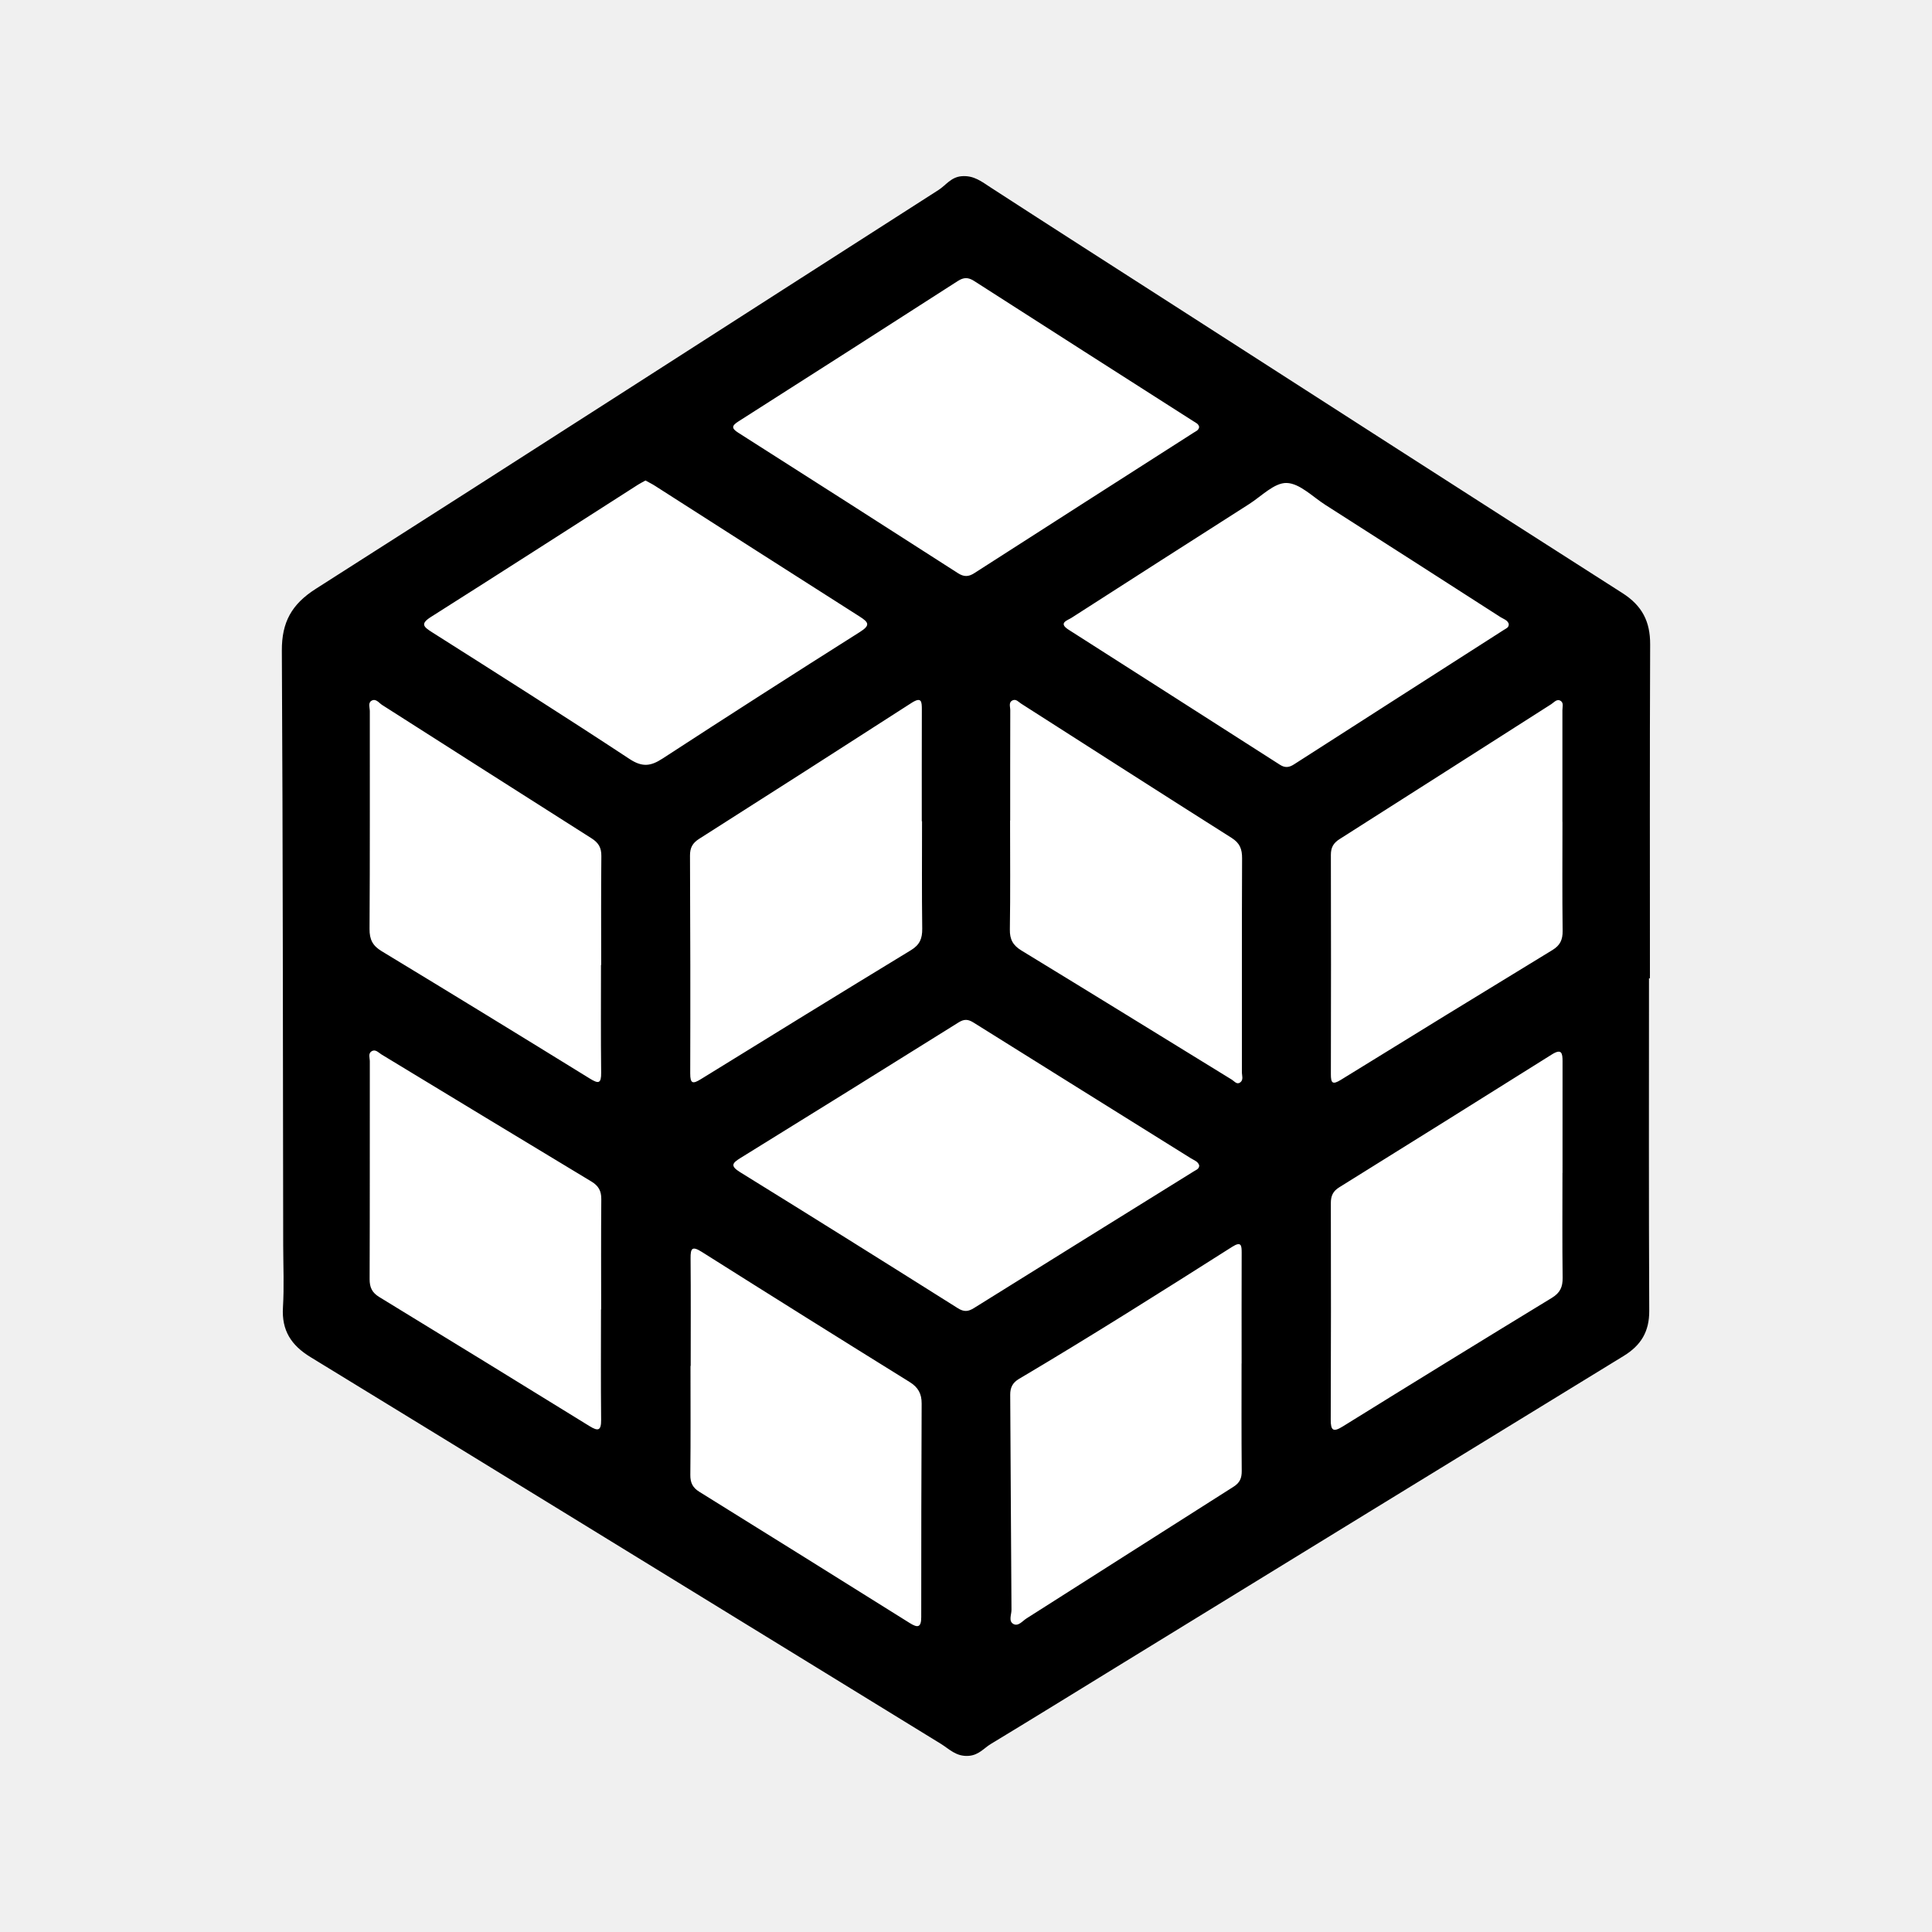
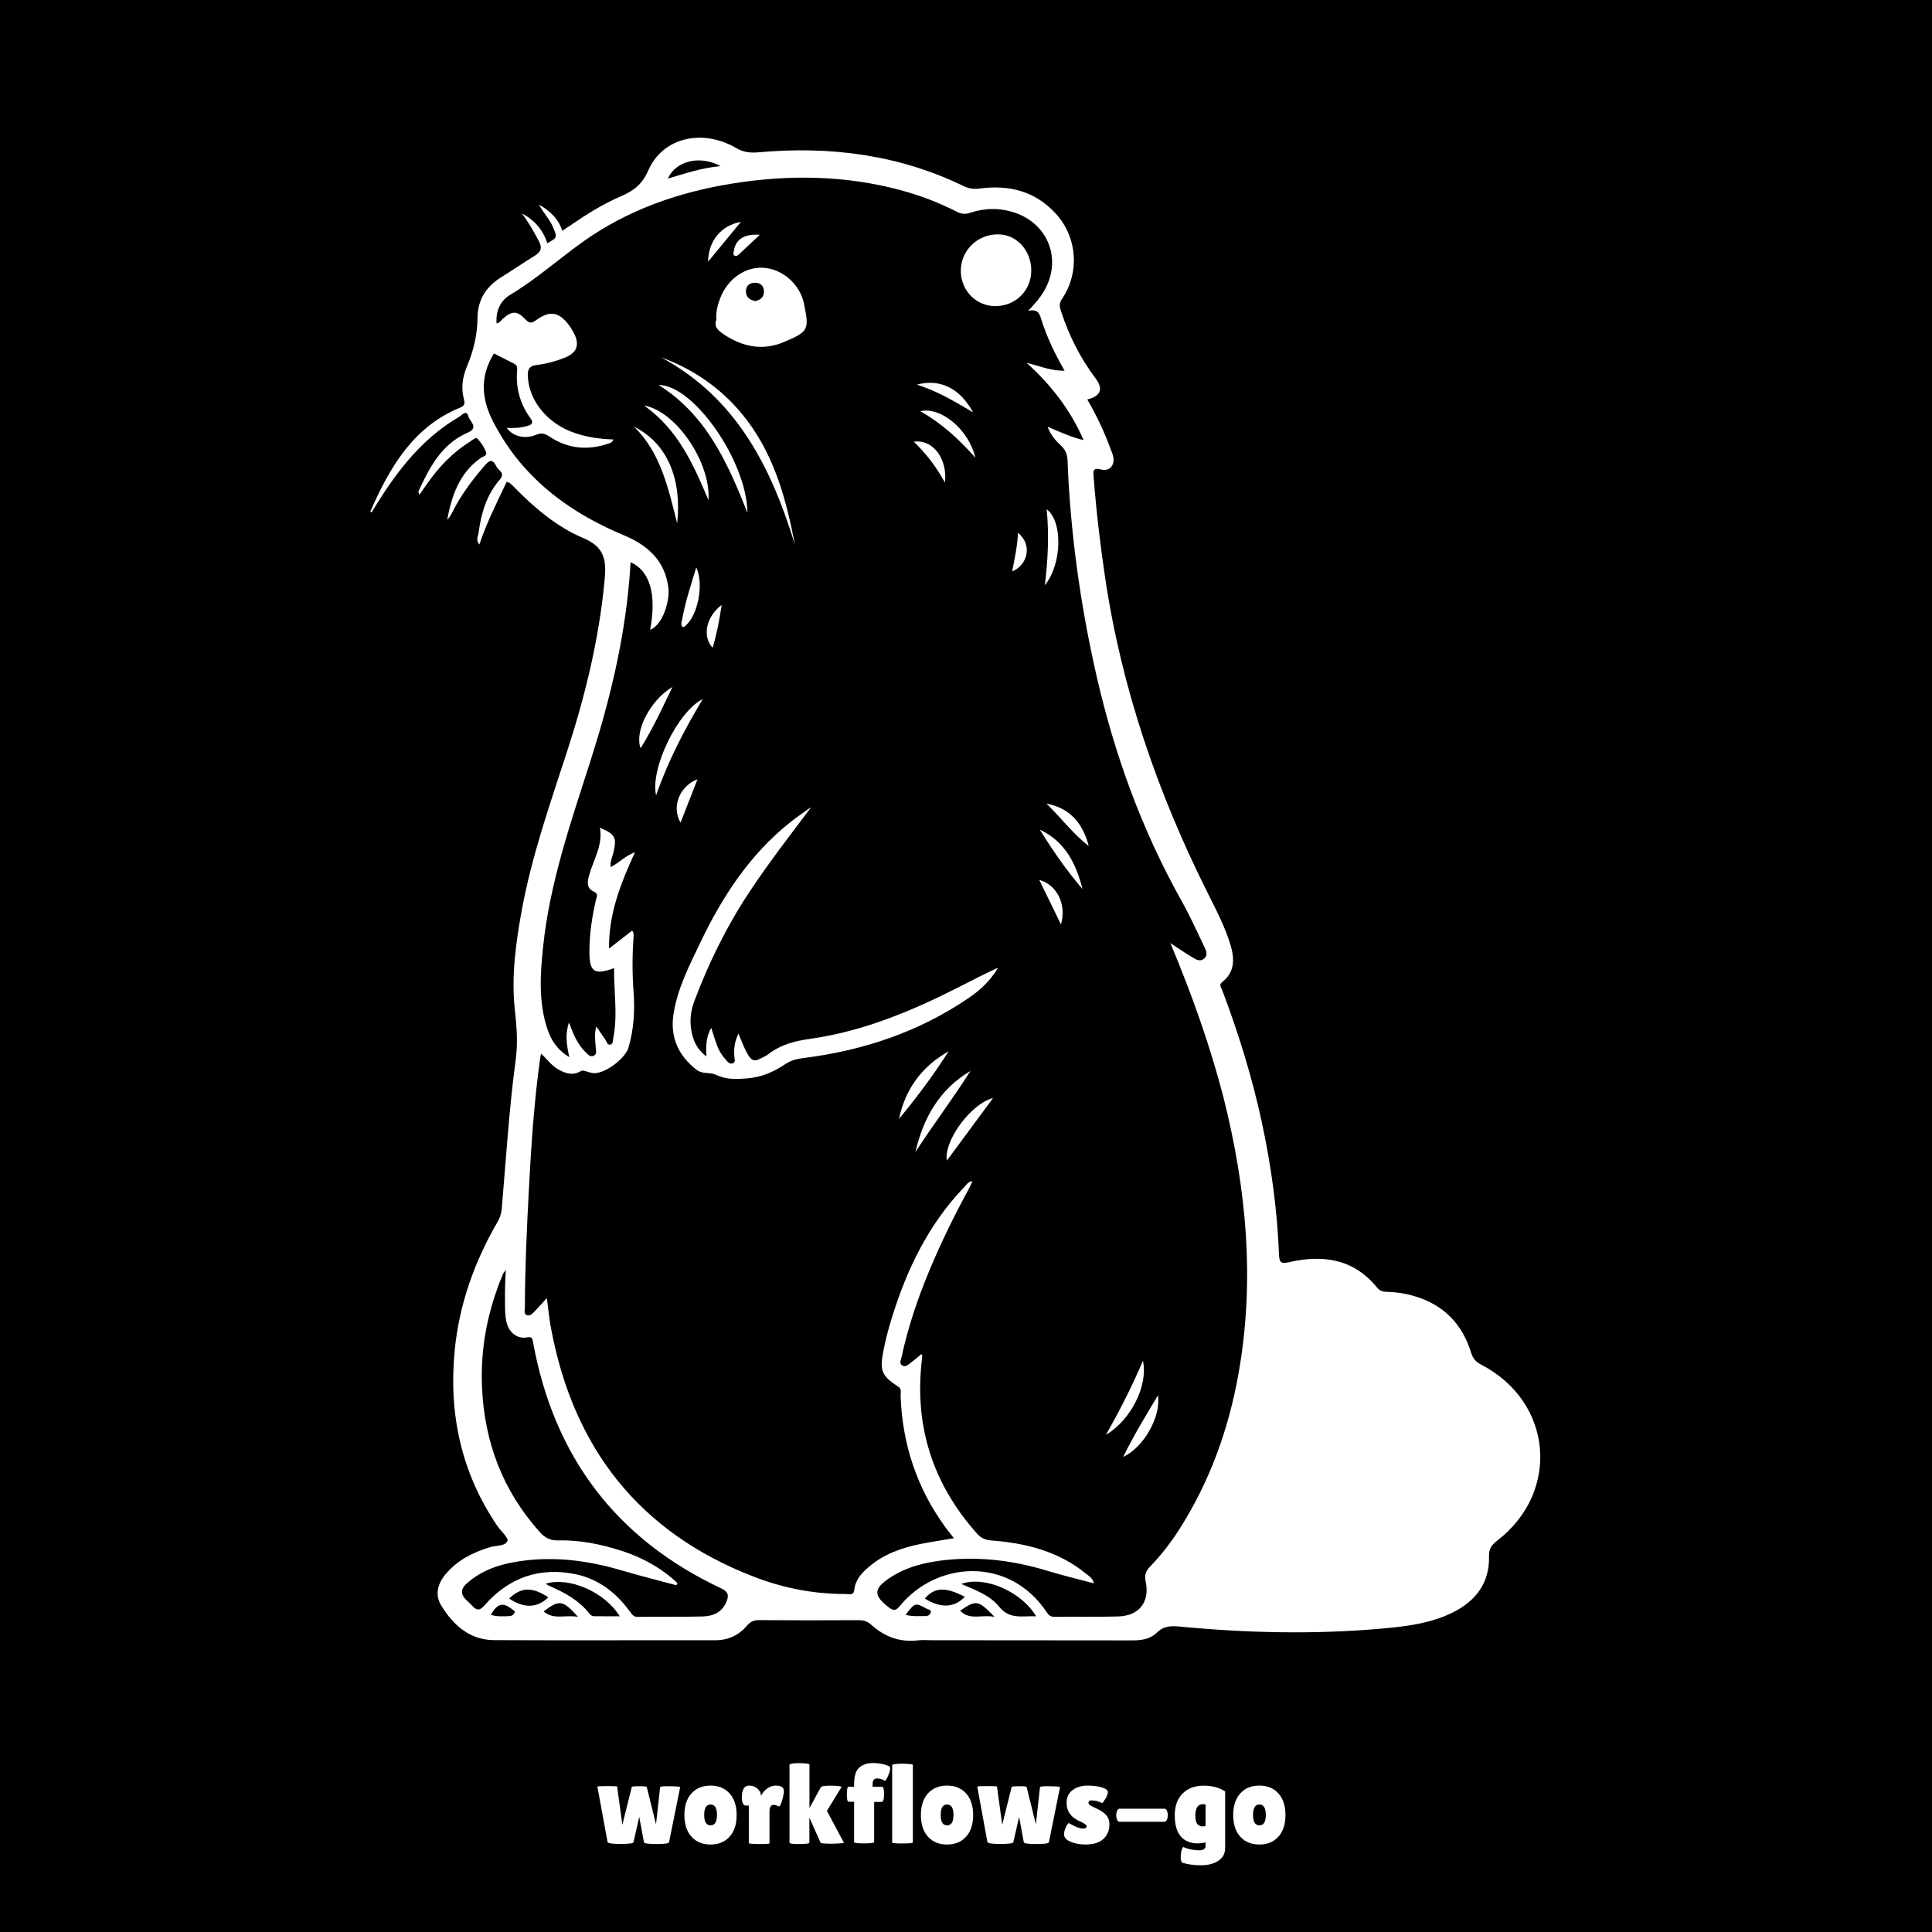
- <svg xmlns="http://www.w3.org/2000/svg" id="Layer_1" data-name="Layer 1" viewBox="0 0 700 700">
+ <svg xmlns="http://www.w3.org/2000/svg" width="500" zoomAndPan="magnify" viewBox="0 0 375 375" height="500" preserveAspectRatio="xMidYMid meet" version="1.2">
  <defs>
-     <style>
-       .cls-1, .cls-2 {
-         stroke-width: 0px;
-       }
- 
-       .cls-2 {
-         fill: #fff;
-       }
-     </style>
+     <clipPath id="3a2c543859">
+       <path d="M 71.809 26 L 299 26 L 299 318.848 L 71.809 318.848 Z M 71.809 26 " />
+     </clipPath>
  </defs>
-   <polygon class="cls-2" points="350 95.63 568.91 223.13 567.95 476.46 348.07 602.3 129.16 474.8 130.13 221.46 350 95.63" />
-   <path class="cls-1" d="M597.46,354.47c0,40.16-.1,80.31.09,120.47.04,7.55-3,12.51-9.27,16.35-61.39,37.57-122.72,75.24-184.07,112.89-15.05,9.24-30.07,18.53-45.18,27.67-2.57,1.55-4.35,4.05-8.07,4.33-4.53.33-6.97-2.45-10.1-4.38-15.9-9.76-31.8-19.54-47.7-29.3-60.21-36.96-120.38-73.96-180.66-110.8-6.98-4.26-10.49-9.65-9.98-17.99.45-7.47.11-14.99.09-22.49-.11-71.82-.1-143.63-.49-215.45-.06-10.3,3.52-16.84,12.32-22.44,75.33-47.97,150.39-96.36,225.61-144.5,2.67-1.71,4.48-4.64,8.32-4.98,4.49-.39,7.33,1.98,10.65,4.13,22.09,14.32,44.27,28.51,66.42,42.73,54.11,34.76,108.18,69.59,162.4,104.18,7.15,4.56,10.08,10.32,10.04,18.6-.17,40.33-.08,80.65-.08,120.98-.12,0-.23,0-.35,0ZM434.47,154.69c-.21-1.14-1.2-1.5-2.02-2.03-26.52-16.94-53.05-33.87-79.53-50.87-2.14-1.37-3.77-1.34-5.89.03-26.47,17.02-52.98,33.98-79.52,50.89-2.54,1.62-2.45,2.53.03,4.11,26.55,16.89,53.07,33.85,79.55,50.85,2.13,1.37,3.8,1.36,5.91,0,26.48-17.01,52.99-33.96,79.5-50.92.82-.53,1.84-.87,1.97-2.06ZM434.49,422.22c-.44-1.42-1.84-1.82-2.93-2.5-26.28-16.41-52.58-32.78-78.84-49.23-1.95-1.22-3.36-1.33-5.39-.06-26.27,16.43-52.58,32.78-78.94,49.07-3.05,1.88-3.97,2.9-.19,5.23,26.35,16.29,52.61,32.73,78.83,49.25,2.22,1.4,3.74,1.27,5.83-.03,26.57-16.58,53.18-33.08,79.78-49.61.82-.51,1.87-.82,1.86-2.13ZM233.86,174.1c-.98.55-1.87.99-2.69,1.51-24.98,15.98-49.92,32.02-74.97,47.88-4.01,2.54-2.78,3.6.37,5.6,23.92,15.17,47.85,30.31,71.5,45.89,4.61,3.04,7.67,2.67,11.95-.12,23.73-15.45,47.57-30.73,71.51-45.86,3.81-2.41,3.32-3.47-.04-5.6-24.75-15.72-49.42-31.56-74.13-47.35-1.1-.71-2.29-1.28-3.5-1.96ZM546.65,226.04c-.47-1.41-1.9-1.75-2.98-2.44-21.14-13.59-42.3-27.16-63.48-40.68-4.61-2.94-9.29-7.81-14.03-7.93-4.46-.11-9.11,4.8-13.58,7.65-21.47,13.69-42.92,27.43-64.34,41.2-1.52.98-4.94,1.84-1.06,4.32,25.53,16.3,51.07,32.6,76.57,48.93,1.81,1.16,3.29,1.01,5.04-.11,25.35-16.28,50.72-32.51,76.09-48.76.8-.52,1.89-.83,1.76-2.18ZM217.75,474.45s.04,0,.06,0c0-13.32-.07-26.63.05-39.95.03-3.02-1-4.86-3.61-6.43-25.38-15.28-50.69-30.67-76.03-46.02-1.09-.66-2.16-2.01-3.55-1.18-1.38.83-.67,2.43-.68,3.68-.03,26.3.03,52.6-.07,78.9-.01,3.02.9,4.9,3.5,6.49,25.43,15.52,50.81,31.11,76.16,46.76,3.18,1.97,4.26,1.65,4.22-2.31-.14-13.31-.05-26.63-.05-39.95ZM334.05,297.56s-.05,0-.07,0c0-13.48-.02-26.96.02-40.45,0-2.89-.08-4.79-3.74-2.43-25.6,16.5-51.26,32.9-76.95,49.25-2.39,1.52-3.32,3.22-3.31,6.06.12,26.3.16,52.6.08,78.9-.01,3.78.93,3.92,3.86,2.11,25.34-15.65,50.71-31.27,76.16-46.76,3.15-1.92,4.08-4.22,4.04-7.74-.17-12.98-.07-25.97-.07-38.95ZM566.09,297.8c0-13.5,0-27,0-40.5,0-1.13.49-2.57-.55-3.3-1.42-.99-2.44.47-3.5,1.14-25.57,16.3-51.12,32.64-76.71,48.9-2.22,1.41-3.13,3.03-3.13,5.68.07,26.5.06,53,0,79.49,0,3.2.58,3.91,3.6,2.05,25.51-15.76,51.08-31.44,76.69-47.05,2.78-1.69,3.72-3.74,3.68-6.93-.16-13.16-.07-26.33-.06-39.5ZM217.76,349.63h.06c0-13.16-.08-26.32.06-39.47.03-3.04-1.02-4.82-3.58-6.44-25.32-16.04-50.56-32.2-75.85-48.3-1.18-.75-2.27-2.5-3.89-1.5-1.28.8-.57,2.46-.57,3.73-.02,26.31.07,52.63-.1,78.94-.02,3.82,1.12,6.06,4.39,8.04,25.21,15.27,50.34,30.67,75.42,46.15,3.2,1.98,4.16,1.83,4.11-2.19-.15-12.99-.06-25.98-.06-38.97ZM366,297.28s-.02,0-.03,0c0,13.16.13,26.32-.08,39.48-.06,3.63,1.13,5.76,4.21,7.64,25.46,15.52,50.83,31.18,76.23,46.79.93.57,1.8,1.91,3.04.98,1.25-.94.58-2.48.59-3.75.02-25.82-.04-51.64.07-77.47.01-3.31-.8-5.46-3.77-7.35-25.48-16.12-50.85-32.41-76.25-48.64-.95-.6-1.85-1.78-3.08-1.23-1.61.71-.88,2.34-.89,3.56-.04,13.33-.03,26.65-.03,39.98ZM566.11,424.99h.02c0-13.48-.02-26.97.01-40.45,0-2.95-.31-4.72-3.86-2.5-25.65,16.11-51.34,32.15-77.06,48.15-2.26,1.4-3.04,3.12-3.03,5.73.06,26.13.06,52.27-.04,78.4-.02,4.04.89,4.67,4.43,2.47,25.17-15.62,50.4-31.14,75.7-46.56,2.99-1.82,3.94-3.94,3.89-7.29-.16-12.65-.06-25.3-.06-37.95ZM449.84,494.01h.02c0-13.33-.03-26.65.02-39.98,0-2.69-.06-4.43-3.43-2.29-25.58,16.24-51.19,32.43-77.26,47.87-2.25,1.33-3.19,3.09-3.17,5.72.18,25.98.26,51.96.46,77.94.01,1.73-1.15,4.08.66,5.11,1.78,1.02,3.31-1.05,4.75-1.97,25.03-15.88,50-31.86,75.03-47.73,2.28-1.44,3-3.09,2.98-5.71-.12-12.99-.06-25.98-.06-38.98ZM250.24,494.89h-.06c0,13.16.08,26.32-.06,39.47-.03,2.84.84,4.64,3.24,6.13,25.46,15.81,50.88,31.68,76.28,47.58,2.82,1.77,4.14,1.67,4.14-2.14-.01-25.81.04-51.63.15-77.44.01-3.51-1.26-5.84-4.32-7.74-25.18-15.63-50.3-31.36-75.36-47.18-3.51-2.21-4.07-1.26-4.04,2.35.11,12.99.04,25.98.04,38.97Z" />
+   <g id="4832e7eb9a">
+     <rect x="0" width="375" y="0" height="375" style="fill:#ffffff;fill-opacity:1;stroke:none;" />
+     <rect x="0" width="375" y="0" height="375" style="fill:#000000;fill-opacity:1;stroke:none;" />
+     <g clip-rule="nonzero" clip-path="url(#3a2c543859)">
+       <path style=" stroke:none;fill-rule:nonzero;fill:#ffffff;fill-opacity:1;" d="M 98.344 93.523 C 96.5 97.445 94.504 101.328 93.039 105.691 C 92.305 104.801 92.809 104.078 92.891 103.43 C 93.383 99.645 94.43 96.055 97.004 93.105 C 97.633 92.383 97.602 91.859 96.93 91.262 C 96.68 91.031 96.449 90.762 96.305 90.457 C 95.559 88.961 94.934 89.379 94.043 90.406 C 91.656 93.188 89.461 96.086 87.828 99.371 C 87.555 99.914 87.242 100.438 86.801 100.879 C 87.672 96.223 89.137 91.902 93.215 88.949 C 93.656 88.625 94.648 88.48 94.336 87.715 C 93.969 86.785 93.375 85.895 92.684 85.164 C 92.336 84.797 91.75 85.395 91.344 85.645 C 87.941 87.758 85.234 90.57 82.953 93.824 C 82.473 94.508 81.988 95.195 81.402 96.035 C 81.289 95.645 81.172 95.469 81.227 95.363 C 83.371 90.707 85.715 86.176 90.758 83.992 C 93.051 82.996 91.195 81.824 90.934 80.871 C 90.527 79.367 89.629 80.609 89.137 80.902 C 82.91 84.504 78.379 89.809 74.469 95.719 C 73.652 96.945 72.898 98.211 72.125 99.445 C 71.809 99.391 71.902 99.203 71.965 99.078 C 75.711 90.656 80.191 82.852 89.324 79.113 C 90.16 78.781 90.277 78.277 90.055 77.516 C 89.461 75.328 89.762 73.227 90.621 71.164 C 91.887 68.141 92.66 65.012 92.684 61.707 C 92.715 58.211 94.336 55.637 97.277 53.816 C 99.453 52.457 101.574 51.012 103.754 49.664 C 104.965 48.918 105.332 48.176 104.578 46.773 C 103.586 44.922 102.582 43.102 101.281 41.418 C 103.699 42.684 105.406 44.566 106.223 47.215 C 108.211 46.105 108.18 46.117 107.363 44.148 C 106.691 42.516 105.406 41.281 104.633 39.703 C 106.629 40.914 108.375 42.34 109.129 44.809 C 109.684 44.43 110.207 44.105 110.711 43.75 C 113.816 41.617 117.008 39.609 120.473 38.121 C 122.922 37.074 124.637 35.832 125.816 33.102 C 128.613 26.688 136.293 24.887 142.914 28.746 C 144.367 29.594 145.688 29.699 147.258 29.562 C 161.078 28.32 174.438 30.004 187.047 36.125 C 188.082 36.625 189.012 36.75 190.145 36.594 C 195.836 35.832 200.93 37.086 204.926 41.461 C 209.113 46.043 209.613 52.918 206.109 58.055 C 205.512 58.934 205.68 59.613 205.953 60.43 C 207.492 65.125 209.668 69.488 212.648 73.445 C 214.195 75.496 213.684 76.887 211.039 77.535 C 212.836 80.613 214.332 83.793 215.547 87.098 C 215.703 87.527 215.891 87.945 216.02 88.387 C 216.531 90.113 215.453 91.586 213.77 91.137 C 212.012 90.668 212.188 91.535 212.281 92.645 C 212.773 99.121 213.539 105.566 214.488 112 C 217.691 133.617 224.711 153.988 234.484 173.469 C 236.117 176.723 237.801 179.965 238.859 183.48 C 239.652 186.141 239.676 188.691 237.227 190.617 C 236.535 191.16 237.016 191.633 237.203 192.113 C 240.363 200.484 243.023 209.012 244.906 217.77 C 246.738 226.254 247.91 234.82 248.254 243.484 C 248.316 244.973 248.566 245.367 250.188 244.992 C 256.793 243.477 262.797 244.332 267.348 249.984 C 267.852 250.609 268.457 250.715 269.148 250.734 C 271.031 250.797 272.895 251.07 274.691 251.625 C 280.258 253.309 283.836 257.012 285.531 262.527 C 285.879 263.648 286.441 264.336 287.5 264.883 C 301.383 272.059 302.965 289.531 290.586 299.055 C 289.496 299.891 288.977 300.652 289.016 302.109 C 289.133 307.234 286.465 310.73 282.039 312.949 C 277.781 315.082 273.113 315.668 268.457 316.086 C 255.305 317.27 242.145 316.977 229.012 315.719 C 227.266 315.551 225.875 315.586 224.555 316.891 C 223.277 318.148 221.543 318.41 219.785 318.398 C 206.777 318.379 193.785 318.379 180.777 318.367 C 179.922 318.367 179.062 318.293 178.215 318.387 C 174.699 318.805 171.699 317.719 169.125 315.375 C 168.402 314.715 167.637 314.465 166.664 314.477 C 160.219 314.516 153.773 314.508 147.328 314.465 C 146.324 314.453 145.656 314.77 144.996 315.531 C 143.406 317.395 141.387 318.367 138.855 318.367 C 124.543 318.348 110.23 318.418 95.914 318.348 C 91.164 318.324 87.996 315.438 85.664 311.672 C 84.344 309.547 84.961 307.359 86.531 305.496 C 88.781 302.828 91.75 301.344 95.027 300.328 C 96.238 299.953 98.039 300.16 98.488 299.094 C 98.742 298.5 97.191 297.16 96.492 296.125 C 89.504 285.816 87.062 274.391 88.258 262.121 C 89.125 253.121 92.129 244.812 96.648 237.031 C 97.086 236.266 97.309 235.48 97.391 234.613 C 98.219 224.957 98.805 215.277 100.102 205.664 C 100.539 202.398 100.289 199.25 99.934 196.016 C 99.223 189.551 100.102 183.168 101.25 176.805 C 103.199 166.125 106.809 155.91 110.145 145.625 C 113.648 134.82 116.309 123.844 117.363 112.492 C 117.719 108.684 117.332 106.184 113.254 104.457 C 108.043 102.258 103.68 98.535 99.703 94.453 C 99.336 94.109 99.035 93.66 98.344 93.523 Z M 227.172 183.051 C 228.805 184.121 230.059 185 231.367 185.773 C 232.078 186.191 232.895 186.777 233.723 186.066 C 234.559 185.332 234.066 184.422 233.723 183.691 C 232.277 180.656 230.875 177.59 229.23 174.66 C 221.551 160.922 216.281 146.309 212.797 131 C 209.676 117.293 207.762 103.43 207.207 89.379 C 207.168 88.227 206.844 87.348 205.973 86.535 C 204.926 85.559 203.953 84.473 203.328 82.82 C 205.723 83.844 207.848 84.828 210.324 85.426 C 207.723 79.43 203.922 74.656 199.277 70.43 C 201.734 71.008 203.953 72.012 206.633 71.949 C 204.762 68.672 203.191 65.461 202.125 62.031 C 201.777 60.941 201.496 59.875 199.539 60.355 C 200.953 58.902 201.934 57.73 202.699 56.402 C 206.129 50.414 203.523 43.5 196.996 41.293 C 194.086 40.309 191.156 40.352 188.27 41.312 C 187.328 41.629 186.598 41.543 185.707 41.094 C 182.203 39.293 178.531 37.914 174.723 36.887 C 163.965 34.012 153.105 33.875 142.172 35.621 C 131.805 37.285 122.043 40.664 113.41 46.742 C 108.574 50.152 104.16 54.152 99.055 57.207 C 97.055 58.398 96.238 60.387 96.375 62.742 C 96.961 62.75 97.16 62.27 97.484 61.977 C 99.316 60.324 100.32 60.219 101.996 62 C 102.875 62.93 103.324 62.68 104.16 62.07 C 106.746 60.219 108.523 60.555 110.426 63.105 C 110.805 63.609 111.141 64.145 111.422 64.699 C 112.562 66.977 111.965 68.496 109.602 69.438 C 107.844 70.129 106.023 70.629 104.16 70.848 C 102.664 71.027 102.383 71.762 102.453 73.109 C 102.707 77.879 106.324 82.266 111.527 84.031 C 113.941 84.859 116.445 85.215 119.047 85.297 C 118.82 85.957 118.391 86 118.043 86.113 C 114.004 87.496 110.156 87.086 106.609 84.711 C 105.699 84.105 105.039 83.98 104.004 84.41 C 101.848 85.297 99.504 84.68 98.363 83.059 C 99.785 83.102 101.156 83.07 102.477 82.641 C 103.27 82.391 103.594 82.043 102.977 81.195 C 100.938 78.426 100.078 75.285 100.371 71.855 C 100.414 71.309 100.352 70.859 99.777 70.578 C 98.426 69.918 97.086 69.219 95.875 68.602 C 93.027 73.191 93.477 77.648 95.875 82.16 C 97.465 85.152 99.328 87.934 101.555 90.469 C 106.934 96.598 113.641 100.773 121.109 103.902 C 125.66 105.805 129.062 108.766 129.73 114.051 C 130.035 116.469 128.77 121.176 126.195 122.254 C 127.473 115.367 126.176 110.84 122.398 109.113 C 122.324 110.199 122.262 111.277 122.168 112.344 C 121.152 124.504 118.273 136.273 114.559 147.844 C 110.773 159.668 106.691 171.406 105.406 183.867 C 104.852 189.164 104.516 194.445 106.211 199.625 C 106.934 201.824 108.074 203.707 110.5 205.191 C 109.988 202.828 109.645 200.828 110.438 198.473 C 111.297 200.809 112.121 202.734 113.66 204.23 C 114.102 204.656 114.551 205.254 115.262 204.91 C 115.898 204.594 115.668 203.914 115.637 203.371 C 115.566 202.062 115.281 200.754 115.754 199.227 C 116.434 200.23 116.957 201.039 117.512 201.824 C 117.762 202.18 117.879 202.828 118.391 202.773 C 119.039 202.711 118.934 201.988 119.027 201.539 C 119.938 197.02 119.133 192.5 119.195 187.918 C 115.25 189.328 114.383 188.66 114.402 184.477 C 114.426 181.148 114.938 177.895 115.668 174.672 C 115.793 174.117 116.223 173.5 115.312 173.09 C 113.828 172.422 113.973 171.281 114.34 169.922 C 115.168 166.875 117.062 164.074 116.445 160.66 C 119.469 161.961 119.738 162.547 119.059 165.496 C 118.852 166.375 118.398 167.234 118.527 168.309 C 120.137 167.484 121.258 166.188 123.254 165.41 C 120.461 171.5 118.129 177.359 118.211 184.121 C 119.875 182.832 121.277 181.734 122.699 180.637 C 123.129 181.168 122.973 181.641 122.953 182.07 C 122.723 185.543 122.711 189.004 122.973 192.488 C 123.246 196.141 123.035 199.793 121.988 203.34 C 121.359 205.465 117.543 208.32 115.375 208.301 C 114.875 208.301 114.371 208.141 113.891 207.984 C 113.453 207.84 113.094 207.68 112.613 207.965 C 111.148 208.801 109.777 208.363 108.418 207.609 C 107.07 206.855 106.191 205.59 105.039 204.523 C 104.965 204.773 104.914 204.879 104.902 204.992 C 103.668 213.637 103.105 222.34 102.645 231.047 C 102.246 238.621 101.898 246.195 101.879 253.781 C 101.879 254.305 101.598 255.059 102.297 255.289 C 102.883 255.484 103.363 254.961 103.754 254.555 C 104.516 253.758 105.25 252.934 106.148 251.949 C 106.43 254.082 106.598 255.938 106.945 257.766 C 111.273 281.059 124.082 297.484 146.379 306.062 C 152.047 308.25 157.98 309.41 164.09 309.391 C 164.73 309.391 165.691 309.789 165.816 308.586 C 166.035 306.535 167.367 305.195 168.82 303.98 C 171.656 301.617 175.035 300.434 178.582 299.703 C 180.707 299.273 182.859 298.957 185.152 298.57 C 184.492 297.723 183.961 297.066 183.457 296.375 C 177.922 288.77 175.129 280.242 174.805 270.867 C 174.785 270.301 175.086 269.633 174.375 269.172 C 171.082 267.035 170.723 266.055 171.477 262.16 C 171.887 260.027 172.441 257.945 173.078 255.875 C 175.996 246.395 180.227 237.625 187.184 230.387 C 187.578 229.969 187.871 229.352 188.75 229.266 C 188.531 229.758 188.363 230.156 188.164 230.543 C 185.27 235.848 182.602 241.266 180.289 246.855 C 178.059 252.23 176.207 257.727 174.992 263.426 C 174.879 263.961 174.5 264.621 175.086 265.016 C 175.727 265.457 176.27 264.891 176.762 264.527 C 177.473 263.992 178.152 263.406 178.844 262.84 C 178.949 262.988 179.012 263.031 179 263.062 C 178.988 263.293 178.98 263.512 178.957 263.73 C 177.398 276.652 180.977 287.953 189.629 297.66 C 190.406 298.531 191.242 298.906 192.426 299 C 199.121 299.523 205.473 301.082 210.816 305.477 C 211.371 305.938 212.082 306.262 212.324 307.328 C 209.227 306.504 206.258 305.789 203.336 304.902 C 196.934 302.945 190.426 302.109 183.762 302.777 C 179.805 303.176 175.996 304.055 172.629 306.305 C 169.543 308.375 169.531 309.695 172.492 311.973 C 173.297 312.59 173.832 312.738 174.586 311.809 C 181.711 302.996 195.875 301.949 203.199 312.98 C 203.59 313.566 203.977 313.836 204.707 313.828 C 208.809 313.785 212.922 313.867 217.023 313.754 C 221.164 313.637 223.227 310.938 222.359 306.879 C 222.117 305.738 222.391 304.945 223.176 304.129 C 225.32 301.91 227.215 299.492 228.875 296.887 C 234.789 287.629 238.449 277.488 240.375 266.723 C 243.617 248.602 241.945 230.719 237.477 213.008 C 234.871 202.93 231.379 193.117 227.172 183.051 Z M 131.5 307.277 C 131.426 307.414 131.352 307.559 131.289 307.695 C 127.836 306.766 124.363 305.906 120.934 304.891 C 114.926 303.102 108.828 302.172 102.559 302.82 C 98.195 303.281 94.023 304.305 90.609 307.328 C 89.438 308.363 89.336 309.422 90.477 310.531 C 90.883 310.93 91.312 311.305 91.699 311.723 C 92.566 312.645 93.121 312.656 94.074 311.566 C 98.824 306.148 104.859 304.066 111.902 305.594 C 116.234 306.535 119.602 309.172 122.219 312.738 C 122.617 313.273 122.91 313.859 123.789 313.836 C 128.004 313.785 132.23 313.867 136.438 313.754 C 138.457 313.691 140.227 312.906 141.043 310.812 C 141.492 309.664 141.355 308.949 140.004 308.312 C 119.582 298.719 107.508 282.699 103.469 260.551 C 103.324 259.766 103.293 259.398 102.246 259.586 C 100.426 259.922 98.844 258.676 98.352 256.785 C 98.008 255.445 98.027 254.074 98.02 252.703 C 97.988 250.652 98.062 248.602 98.176 246.539 C 97.883 246.824 97.703 247.105 97.578 247.41 C 94.68 254.336 93.246 261.543 93.551 269.066 C 93.98 279.824 97.539 289.312 104.777 297.379 C 105.75 298.469 106.777 299.023 108.312 298.988 C 112.562 298.895 116.695 299.734 120.723 301.031 C 124.762 302.348 128.402 304.367 131.5 307.277 Z M 186.586 307.445 C 189.316 308.625 192.133 309.621 193.93 311.859 C 195.98 314.414 198.48 313.605 201.117 313.723 C 198.211 308.867 191.055 305.801 186.586 307.445 Z M 120.293 313.723 C 117.406 309.012 110.469 306.012 105.938 307.391 C 106.168 307.547 106.336 307.695 106.535 307.777 C 109.539 309.086 112.395 310.594 114.457 313.262 C 114.727 313.617 115.082 313.723 115.504 313.711 C 117.031 313.711 118.559 313.723 120.293 313.723 Z M 187.277 309.945 C 183.5 307.969 181.418 308.07 179.504 310.27 C 182.566 312.184 185.152 312.109 187.277 309.945 Z M 106.422 310.039 C 103.332 307.977 101.137 308.039 98.824 310.27 C 101.691 312.215 104.316 312.133 106.422 310.039 Z M 139.859 32.242 C 135.809 30.043 131.133 31.258 129.637 34.66 C 132.902 33.707 136.062 32.598 139.859 32.242 Z M 193.043 313.836 C 189.883 310.551 189.484 310.5 186.367 312.633 C 188.219 314.59 190.539 313.324 193.043 313.836 Z M 112.184 313.828 C 109.254 310.543 108.574 310.457 105.512 312.781 C 107.457 314.465 109.695 313.387 112.184 313.828 Z M 175.777 313.438 C 177.168 313.816 178.414 313.648 179.648 313.68 C 180.172 313.699 180.59 313.355 180.676 312.926 C 180.77 312.426 180.16 312.414 179.836 312.234 C 177.609 311.031 177.609 311.043 175.777 313.438 Z M 95.258 313.43 C 96.492 313.828 97.734 313.73 98.973 313.68 C 99.391 313.66 99.715 313.367 99.891 313 C 100.008 312.758 99.754 312.633 99.578 312.488 C 97.633 310.93 96.629 311.125 95.258 313.43 Z M 95.258 313.43 " />
+     </g>
+     <path style=" stroke:none;fill-rule:nonzero;fill:#ffffff;fill-opacity:1;" d="M 157.414 156.719 C 153.293 162.211 149.129 167.566 145.395 173.227 C 141.012 179.859 137.527 186.953 134.742 194.395 C 134.012 196.352 133.82 198.391 134.273 200.453 C 134.648 202.211 135.383 203.758 137.117 205.066 C 137.023 203.109 136.98 201.383 138.051 199.5 C 138.488 200.848 138.781 201.895 139.168 202.91 C 139.566 203.988 140.172 204.949 140.969 205.797 C 141.312 206.164 141.691 206.637 142.266 206.375 C 142.832 206.133 142.57 205.578 142.539 205.16 C 142.422 203.676 142.527 202.242 143.344 200.609 C 144.012 202.25 144.516 203.684 145.352 204.973 C 145.969 205.914 146.578 205.996 147.445 205.535 C 148 205.242 148.617 205.023 149.098 204.648 C 151.547 202.723 154.352 202.043 157.406 201.613 C 167.555 200.168 176.898 196.258 185.98 191.664 C 188.543 190.367 191.074 189.016 193.723 187.832 C 192.309 190.25 190.352 192.113 188.102 193.652 C 178.402 200.285 167.586 203.906 155.992 205.359 C 154.664 205.527 153.504 205.82 152.363 206.582 C 150.102 208.102 147.77 209.113 144.84 209.336 C 142.652 209.492 140.906 209.543 138.887 208.582 C 137.891 208.109 136.363 208.527 135.246 207.68 C 131.688 204.949 130.055 201.352 130.715 196.926 C 131.469 191.902 133.801 187.414 135.957 182.906 C 140.227 173.98 145.562 165.809 153.418 159.574 C 154.539 158.684 155.711 157.891 156.871 157.051 C 157.039 156.906 157.238 156.82 157.414 156.719 Z M 157.414 156.719 " />
+     <path style=" stroke:none;fill-rule:nonzero;fill:#ffffff;fill-opacity:1;" d="M 139.043 62.094 C 138.938 60.605 139.254 59.34 139.703 58.105 C 141.113 54.215 144.559 51.734 148.219 51.977 C 151.828 52.203 155.301 55.145 156.066 59.004 C 157.051 63.953 157.051 64.34 152.09 66.414 C 148.074 68.098 144.18 67.355 140.582 64.961 C 139.504 64.227 138.488 63.484 139.043 62.094 Z M 146.609 58.441 C 147.527 58.23 148.262 57.75 148.281 56.66 C 148.301 55.586 147.695 54.895 146.629 54.883 C 145.633 54.863 144.82 55.312 144.789 56.465 C 144.754 57.613 145.445 58.211 146.609 58.441 Z M 146.609 58.441 " />
+     <path style=" stroke:none;fill-rule:nonzero;fill:#ffffff;fill-opacity:1;" d="M 200.168 52.445 C 200.188 56.348 197.215 59.363 193.281 59.414 C 189.516 59.465 186.504 56.434 186.492 52.582 C 186.48 48.637 189.684 45.477 193.699 45.488 C 197.277 45.477 200.145 48.562 200.168 52.445 Z M 200.168 52.445 " />
+     <path style=" stroke:none;fill-rule:nonzero;fill:#ffffff;fill-opacity:1;" d="M 128.328 69.363 C 135.047 71.824 140.633 75.84 144.965 81.543 C 150.395 88.699 152.633 97.102 154.297 105.742 C 149.703 90.707 142.965 77.262 128.328 69.363 Z M 128.328 69.363 " />
+     <path style=" stroke:none;fill-rule:nonzero;fill:#ffffff;fill-opacity:1;" d="M 145.082 99.551 C 141.176 89.652 137.035 80.496 127.836 74.73 C 134.566 74.656 144.977 89.484 145.082 99.551 Z M 145.082 99.551 " />
+     <path style=" stroke:none;fill-rule:nonzero;fill:#ffffff;fill-opacity:1;" d="M 136.406 135.699 C 132.797 141.703 129.691 147.676 127.348 154.375 C 126.164 149.152 131.605 138.02 136.406 135.699 Z M 136.406 135.699 " />
+     <path style=" stroke:none;fill-rule:nonzero;fill:#ffffff;fill-opacity:1;" d="M 125.012 78.707 C 131.289 79.816 137.996 89.84 137.516 97.09 C 134.566 90.102 131.605 83.383 125.012 78.707 Z M 125.012 78.707 " />
+     <path style=" stroke:none;fill-rule:nonzero;fill:#ffffff;fill-opacity:1;" d="M 177.684 223.605 C 179.211 216.992 182.328 211.449 188.363 207.871 C 184.977 213.238 181.125 218.289 177.684 223.605 Z M 177.684 223.605 " />
+     <path style=" stroke:none;fill-rule:nonzero;fill:#ffffff;fill-opacity:1;" d="M 123.066 82.809 C 129.816 86.207 132.336 93.375 131.438 101.59 C 129.68 94.609 128.215 87.871 123.066 82.809 Z M 123.066 82.809 " />
+     <path style=" stroke:none;fill-rule:nonzero;fill:#ffffff;fill-opacity:1;" d="M 184.129 204.062 C 181.199 208.656 177.965 212.996 174.492 217.172 C 175.734 211.355 178.938 206.98 184.129 204.062 Z M 184.129 204.062 " />
+     <path style=" stroke:none;fill-rule:nonzero;fill:#ffffff;fill-opacity:1;" d="M 214.68 278.492 C 217.262 273.902 219.66 269.254 221.844 264.117 C 222.883 268.961 219.492 275.637 214.68 278.492 Z M 214.68 278.492 " />
+     <path style=" stroke:none;fill-rule:nonzero;fill:#ffffff;fill-opacity:1;" d="M 192.75 213.133 C 189.715 217.246 186.766 221.242 183.781 225.281 C 183.152 221.449 188.438 214.223 192.75 213.133 Z M 192.75 213.133 " />
+     <path style=" stroke:none;fill-rule:nonzero;fill:#ffffff;fill-opacity:1;" d="M 202.805 113.59 C 203.441 108.402 203.621 103.703 203.168 98.859 C 206.289 101.141 206.172 109.469 202.805 113.59 Z M 202.805 113.59 " />
+     <path style=" stroke:none;fill-rule:nonzero;fill:#ffffff;fill-opacity:1;" d="M 130.527 133.332 C 128.59 137.34 126.75 141.379 124.344 145.23 C 123.098 141.945 126.195 135.918 130.527 133.332 Z M 130.527 133.332 " />
+     <path style=" stroke:none;fill-rule:nonzero;fill:#ffffff;fill-opacity:1;" d="M 210.105 172.559 C 207.008 168.949 204.32 165.055 201.82 161.027 C 206.707 163.328 208.883 167.609 210.105 172.559 Z M 210.105 172.559 " />
+     <path style=" stroke:none;fill-rule:nonzero;fill:#ffffff;fill-opacity:1;" d="M 218.016 282.773 C 220.078 278.566 222.367 274.812 224.766 270.824 C 225.371 274.977 221.992 280.961 218.016 282.773 Z M 218.016 282.773 " />
+     <path style=" stroke:none;fill-rule:nonzero;fill:#ffffff;fill-opacity:1;" d="M 189.316 88.836 C 186.012 85.109 182.695 82.129 178.633 79.816 C 182.633 78.887 188.039 83.383 189.316 88.836 Z M 189.316 88.836 " />
+     <path style=" stroke:none;fill-rule:nonzero;fill:#ffffff;fill-opacity:1;" d="M 135.141 110.117 C 136.637 113.316 135.527 119.219 133.141 121.383 C 132.934 121.574 132.691 121.867 132.43 121.637 C 132.273 121.488 132.211 121.113 132.262 120.871 C 132.586 119.312 132.902 117.754 133.32 116.215 C 133.875 114.219 134.512 112.242 135.141 110.117 Z M 135.141 110.117 " />
+     <path style=" stroke:none;fill-rule:nonzero;fill:#ffffff;fill-opacity:1;" d="M 203.105 155.977 C 207.723 156.844 210.191 159.848 211.32 164.199 C 208.211 161.832 205.91 158.652 203.105 155.977 Z M 203.105 155.977 " />
+     <path style=" stroke:none;fill-rule:nonzero;fill:#ffffff;fill-opacity:1;" d="M 177.953 74.656 C 182.504 73.445 186.336 75.391 188.879 80.035 C 185.488 78.059 182.16 75.977 177.953 74.656 Z M 177.953 74.656 " />
+     <path style=" stroke:none;fill-rule:nonzero;fill:#ffffff;fill-opacity:1;" d="M 183.406 93.648 C 181.656 90.488 179.723 88.02 177.367 85.727 C 181.512 85.234 183.938 89.621 183.406 93.648 Z M 183.406 93.648 " />
+     <path style=" stroke:none;fill-rule:nonzero;fill:#ffffff;fill-opacity:1;" d="M 201.727 170.801 C 205.137 171.699 207.07 175.57 205.93 179.434 C 204.477 176.43 203.129 173.668 201.727 170.801 Z M 201.727 170.801 " />
+     <path style=" stroke:none;fill-rule:nonzero;fill:#ffffff;fill-opacity:1;" d="M 135.383 151.246 C 134.262 154.113 133.203 156.812 132.098 159.668 C 130.297 156.633 131.887 152.594 135.383 151.246 Z M 135.383 151.246 " />
+     <path style=" stroke:none;fill-rule:nonzero;fill:#ffffff;fill-opacity:1;" d="M 143.805 43.07 C 141.586 45.77 139.586 48.199 137.441 50.793 C 137.473 46.816 139.965 43.73 143.805 43.07 Z M 143.805 43.07 " />
+     <path style=" stroke:none;fill-rule:nonzero;fill:#ffffff;fill-opacity:1;" d="M 140.078 117.41 C 139.629 120.41 139.125 123.059 138.32 125.738 C 136.281 123.551 137.023 119.711 140.078 117.41 Z M 140.078 117.41 " />
+     <path style=" stroke:none;fill-rule:nonzero;fill:#ffffff;fill-opacity:1;" d="M 196.461 110.902 C 196.965 108.297 197.488 105.922 197.594 103.422 C 200.531 105.805 199.383 109.762 196.461 110.902 Z M 196.461 110.902 " />
+     <path style=" stroke:none;fill-rule:nonzero;fill:#ffffff;fill-opacity:1;" d="M 147.477 45.582 C 145.926 47.027 144.66 48.219 143.387 49.402 C 143.188 49.59 142.914 49.789 142.621 49.641 C 142.223 49.441 142.379 49.066 142.422 48.742 C 142.77 46.48 144.398 45.34 147.477 45.582 Z M 147.477 45.582 " />
+     <g style="fill:#ffffff;fill-opacity:1;">
+       <g transform="translate(115.721, 357.8)">
+         <path style="stroke:none" d="M 12.406 -10.891 C 12.406 -11.023 12.812 -11.094 13.625 -11.094 C 15.438 -11.094 16.328 -11.031 16.297 -10.906 L 14.141 -0.219 C 14.098 0.008 13.285 0.125 11.703 0.125 C 10.117 0.125 9.305 0.008 9.266 -0.219 L 8.359 -5.141 L 7.234 -0.219 C 7.191 0 6.352 0.109 4.719 0.109 C 3.082 0.109 2.242 -0.02 2.203 -0.281 L 0.234 -11 C 0.191 -11.082 0.828 -11.125 2.141 -11.125 C 3.422 -11.113 4.062 -11.086 4.062 -11.047 L 5.078 -3.609 L 6.906 -10.953 C 6.938 -11.047 7.422 -11.094 8.359 -11.094 C 9.297 -11.094 9.781 -11.047 9.812 -10.953 L 11.609 -3.703 Z M 12.406 -10.891 " />
+       </g>
+     </g>
+     <g style="fill:#ffffff;fill-opacity:1;">
+       <g transform="translate(132.2621, 357.8)">
+         <path style="stroke:none" d="M 1.953 -1.297 C 1.035 -2.305 0.578 -3.707 0.578 -5.5 C 0.578 -7.289 1.035 -8.691 1.953 -9.703 C 2.867 -10.711 4.102 -11.219 5.656 -11.219 C 7.207 -11.219 8.438 -10.711 9.344 -9.703 C 10.258 -8.691 10.719 -7.289 10.719 -5.5 C 10.719 -3.707 10.258 -2.305 9.344 -1.297 C 8.438 -0.285 7.207 0.219 5.656 0.219 C 4.102 0.219 2.867 -0.285 1.953 -1.297 Z M 5.656 -7.547 C 4.832 -7.547 4.422 -6.867 4.422 -5.516 C 4.422 -4.172 4.832 -3.5 5.656 -3.5 C 6.488 -3.5 6.906 -4.172 6.906 -5.516 C 6.906 -6.867 6.488 -7.547 5.656 -7.547 Z M 5.656 -7.547 " />
+       </g>
+     </g>
+     <g style="fill:#ffffff;fill-opacity:1;">
+       <g transform="translate(143.5461, 357.8)">
+         <path style="stroke:none" d="M 5.812 -0.016 C 5.812 0.078 5.145 0.125 3.812 0.125 C 2.469 0.102 1.797 0.047 1.797 -0.047 L 1.797 -7.344 L 1.203 -7.344 C 0.973 -7.344 0.785 -7.484 0.641 -7.766 C 0.504 -8.055 0.438 -8.414 0.438 -8.844 C 0.438 -10.426 0.906 -11.219 1.844 -11.219 C 2.508 -11.219 3.062 -11.016 3.5 -10.609 C 3.938 -10.211 4.156 -9.754 4.156 -9.234 C 4.469 -9.836 4.883 -10.316 5.406 -10.672 C 5.926 -11.035 6.457 -11.219 7 -11.219 C 7.844 -11.219 8.352 -11 8.531 -10.562 C 8.582 -10.445 8.609 -10.273 8.609 -10.047 C 8.609 -9.816 8.535 -9.406 8.391 -8.812 C 8.254 -8.227 8.113 -7.805 7.969 -7.547 C 7.82 -7.285 7.734 -7.156 7.703 -7.156 C 7.672 -7.156 7.535 -7.207 7.297 -7.312 C 7.055 -7.426 6.836 -7.484 6.641 -7.484 C 6.086 -7.484 5.812 -7.039 5.812 -6.156 Z M 5.812 -0.016 " />
+       </g>
+     </g>
+     <g style="fill:#ffffff;fill-opacity:1;">
+       <g transform="translate(152.2565, 357.8)">
+         <path style="stroke:none" d="M 0.984 -15.219 C 0.984 -15.457 1.648 -15.578 2.984 -15.578 C 4.234 -15.535 4.859 -15.441 4.859 -15.297 L 4.859 -6.844 L 7.047 -10.875 C 7.141 -11.094 7.758 -11.203 8.906 -11.203 C 10.051 -11.203 10.785 -11.129 11.109 -10.984 L 8.25 -6.312 L 11.547 -0.125 C 11.578 -0.07 11.301 -0.031 10.719 0 C 10.145 0.039 9.664 0.062 9.281 0.062 C 7.875 0.062 7.117 0 7.016 -0.125 L 4.844 -5.016 L 4.844 -0.156 C 4.844 0.031 4.195 0.125 2.906 0.125 C 1.625 0.125 0.984 0.039 0.984 -0.125 Z M 0.984 -15.219 " />
+       </g>
+     </g>
+     <g style="fill:#ffffff;fill-opacity:1;">
+       <g transform="translate(163.9365, 357.8)">
+         <path style="stroke:none" d="M 1.844 -8.078 L 0.766 -8.078 C 0.547 -8.078 0.438 -8.562 0.438 -9.531 C 0.438 -10.508 0.547 -11 0.766 -11 L 1.844 -11 L 1.844 -11.484 C 1.844 -13.035 2.172 -14.109 2.828 -14.703 C 3.484 -15.297 4.395 -15.594 5.562 -15.594 C 6.738 -15.594 7.773 -15.379 8.672 -14.953 C 8.785 -14.91 8.844 -14.754 8.844 -14.484 C 8.844 -14.211 8.719 -13.773 8.469 -13.172 C 8.219 -12.578 8.004 -12.234 7.828 -12.141 C 7.328 -12.453 6.816 -12.609 6.297 -12.609 C 5.723 -12.609 5.438 -12.227 5.438 -11.469 L 5.438 -11 L 7.266 -11 C 7.523 -11 7.656 -10.531 7.656 -9.594 C 7.656 -8.562 7.488 -8.047 7.156 -8.047 L 5.734 -8.047 L 5.734 -0.266 C 5.734 -0.086 5.082 0 3.781 0 C 2.488 0 1.844 -0.086 1.844 -0.266 Z M 1.844 -8.078 " />
+       </g>
+     </g>
+     <g style="fill:#ffffff;fill-opacity:1;">
+       <g transform="translate(172.185, 357.8)">
+         <path style="stroke:none" d="M 5 -0.172 C 5 -0.047 4.25 0.016 2.75 0.016 C 1.57 0.004 0.984 -0.051 0.984 -0.156 L 0.984 -15.141 C 0.984 -15.359 1.695 -15.469 3.125 -15.469 C 4.375 -15.426 5 -15.352 5 -15.25 Z M 5 -0.172 " />
+       </g>
+     </g>
+     <g style="fill:#ffffff;fill-opacity:1;">
+       <g transform="translate(178.1679, 357.8)">
+         <path style="stroke:none" d="M 1.953 -1.297 C 1.035 -2.305 0.578 -3.707 0.578 -5.5 C 0.578 -7.289 1.035 -8.691 1.953 -9.703 C 2.867 -10.711 4.102 -11.219 5.656 -11.219 C 7.207 -11.219 8.438 -10.711 9.344 -9.703 C 10.258 -8.691 10.719 -7.289 10.719 -5.5 C 10.719 -3.707 10.258 -2.305 9.344 -1.297 C 8.438 -0.285 7.207 0.219 5.656 0.219 C 4.102 0.219 2.867 -0.285 1.953 -1.297 Z M 5.656 -7.547 C 4.832 -7.547 4.422 -6.867 4.422 -5.516 C 4.422 -4.172 4.832 -3.5 5.656 -3.5 C 6.488 -3.5 6.906 -4.172 6.906 -5.516 C 6.906 -6.867 6.488 -7.547 5.656 -7.547 Z M 5.656 -7.547 " />
+       </g>
+     </g>
+     <g style="fill:#ffffff;fill-opacity:1;">
+       <g transform="translate(189.4519, 357.8)">
+         <path style="stroke:none" d="M 12.406 -10.891 C 12.406 -11.023 12.812 -11.094 13.625 -11.094 C 15.438 -11.094 16.328 -11.031 16.297 -10.906 L 14.141 -0.219 C 14.098 0.008 13.285 0.125 11.703 0.125 C 10.117 0.125 9.305 0.008 9.266 -0.219 L 8.359 -5.141 L 7.234 -0.219 C 7.191 0 6.352 0.109 4.719 0.109 C 3.082 0.109 2.242 -0.02 2.203 -0.281 L 0.234 -11 C 0.191 -11.082 0.828 -11.125 2.141 -11.125 C 3.422 -11.113 4.062 -11.086 4.062 -11.047 L 5.078 -3.609 L 6.906 -10.953 C 6.938 -11.047 7.422 -11.094 8.359 -11.094 C 9.297 -11.094 9.781 -11.047 9.812 -10.953 L 11.609 -3.703 Z M 12.406 -10.891 " />
+       </g>
+     </g>
+     <g style="fill:#ffffff;fill-opacity:1;">
+       <g transform="translate(205.993, 357.8)">
+         <path style="stroke:none" d="M 1.453 -3.953 C 2.641 -3.234 3.578 -2.875 4.266 -2.875 C 4.703 -2.875 4.922 -3.031 4.922 -3.344 C 4.922 -3.562 4.539 -3.848 3.781 -4.203 C 1.945 -4.953 1.031 -6.176 1.031 -7.875 C 1.031 -8.957 1.426 -9.785 2.219 -10.359 C 3.008 -10.93 3.957 -11.219 5.062 -11.219 C 6.176 -11.219 7.117 -11.098 7.891 -10.859 C 8.66 -10.629 9.047 -10.32 9.047 -9.938 C 9.047 -9.613 8.883 -9.188 8.562 -8.656 C 8.25 -8.133 8.035 -7.852 7.922 -7.812 C 7.285 -8.164 6.602 -8.344 5.875 -8.344 C 5.477 -8.344 5.281 -8.203 5.281 -7.922 C 5.281 -7.742 5.352 -7.594 5.5 -7.469 C 5.656 -7.344 5.938 -7.188 6.344 -7 C 6.758 -6.82 7.102 -6.66 7.375 -6.516 C 7.645 -6.367 7.953 -6.16 8.297 -5.891 C 8.992 -5.336 9.344 -4.613 9.344 -3.719 C 9.344 -2.539 8.953 -1.586 8.172 -0.859 C 7.398 -0.141 6.227 0.219 4.656 0.219 C 3.625 0.219 2.68 0.039 1.828 -0.312 C 0.973 -0.664 0.547 -1.148 0.547 -1.766 C 0.547 -2.172 0.645 -2.598 0.844 -3.047 C 1.039 -3.504 1.242 -3.805 1.453 -3.953 Z M 1.453 -3.953 " />
+       </g>
+     </g>
+     <g style="fill:#ffffff;fill-opacity:1;">
+       <g transform="translate(215.8912, 357.8)">
+         <path style="stroke:none" d="M 10.125 -4.188 L 1.438 -4.188 C 1.164 -4.188 0.973 -4.395 0.859 -4.812 C 0.797 -5.031 0.766 -5.242 0.766 -5.453 C 0.766 -5.66 0.797 -5.875 0.859 -6.094 C 0.973 -6.52 1.164 -6.734 1.438 -6.734 L 10.125 -6.734 C 10.383 -6.734 10.57 -6.52 10.688 -6.094 C 10.75 -5.875 10.781 -5.66 10.781 -5.453 C 10.781 -5.242 10.75 -5.031 10.688 -4.812 C 10.57 -4.395 10.383 -4.188 10.125 -4.188 Z M 10.125 -4.188 " />
+       </g>
+     </g>
+     <g style="fill:#ffffff;fill-opacity:1;">
+       <g transform="translate(227.4391, 357.8)">
+         <path style="stroke:none" d="M 5.031 0 C 3.613 0 2.516 -0.457 1.734 -1.375 C 0.961 -2.289 0.578 -3.645 0.578 -5.438 C 0.578 -7.238 1.082 -8.648 2.094 -9.672 C 3.113 -10.691 4.473 -11.203 6.172 -11.203 C 7.867 -11.203 9.266 -10.828 10.359 -10.078 L 10.359 0.875 C 10.359 1.969 9.914 2.801 9.031 3.375 C 8.156 3.957 7.031 4.25 5.656 4.25 C 4.281 4.25 3.047 4.07 1.953 3.719 C 1.805 3.363 1.734 3.047 1.734 2.766 C 1.734 1.828 1.891 1.141 2.203 0.703 C 3.18 1.129 4.227 1.344 5.344 1.344 C 6.156 1.344 6.562 1.055 6.562 0.484 L 6.562 -0.172 C 5.926 -0.055 5.414 0 5.031 0 Z M 6.047 -7.609 C 5.066 -7.609 4.578 -6.867 4.578 -5.391 C 4.578 -4.461 4.766 -3.863 5.141 -3.594 C 5.391 -3.395 5.641 -3.297 5.891 -3.297 C 6.141 -3.297 6.363 -3.316 6.562 -3.359 L 6.562 -7.547 C 6.383 -7.586 6.211 -7.609 6.047 -7.609 Z M 6.047 -7.609 " />
+       </g>
+     </g>
+     <g style="fill:#ffffff;fill-opacity:1;">
+       <g transform="translate(238.7891, 357.8)">
+         <path style="stroke:none" d="M 1.953 -1.297 C 1.035 -2.305 0.578 -3.707 0.578 -5.5 C 0.578 -7.289 1.035 -8.691 1.953 -9.703 C 2.867 -10.711 4.102 -11.219 5.656 -11.219 C 7.207 -11.219 8.438 -10.711 9.344 -9.703 C 10.258 -8.691 10.719 -7.289 10.719 -5.5 C 10.719 -3.707 10.258 -2.305 9.344 -1.297 C 8.438 -0.285 7.207 0.219 5.656 0.219 C 4.102 0.219 2.867 -0.285 1.953 -1.297 Z M 5.656 -7.547 C 4.832 -7.547 4.422 -6.867 4.422 -5.516 C 4.422 -4.172 4.832 -3.5 5.656 -3.5 C 6.488 -3.5 6.906 -4.172 6.906 -5.516 C 6.906 -6.867 6.488 -7.547 5.656 -7.547 Z M 5.656 -7.547 " />
+       </g>
+     </g>
+   </g>
</svg>
